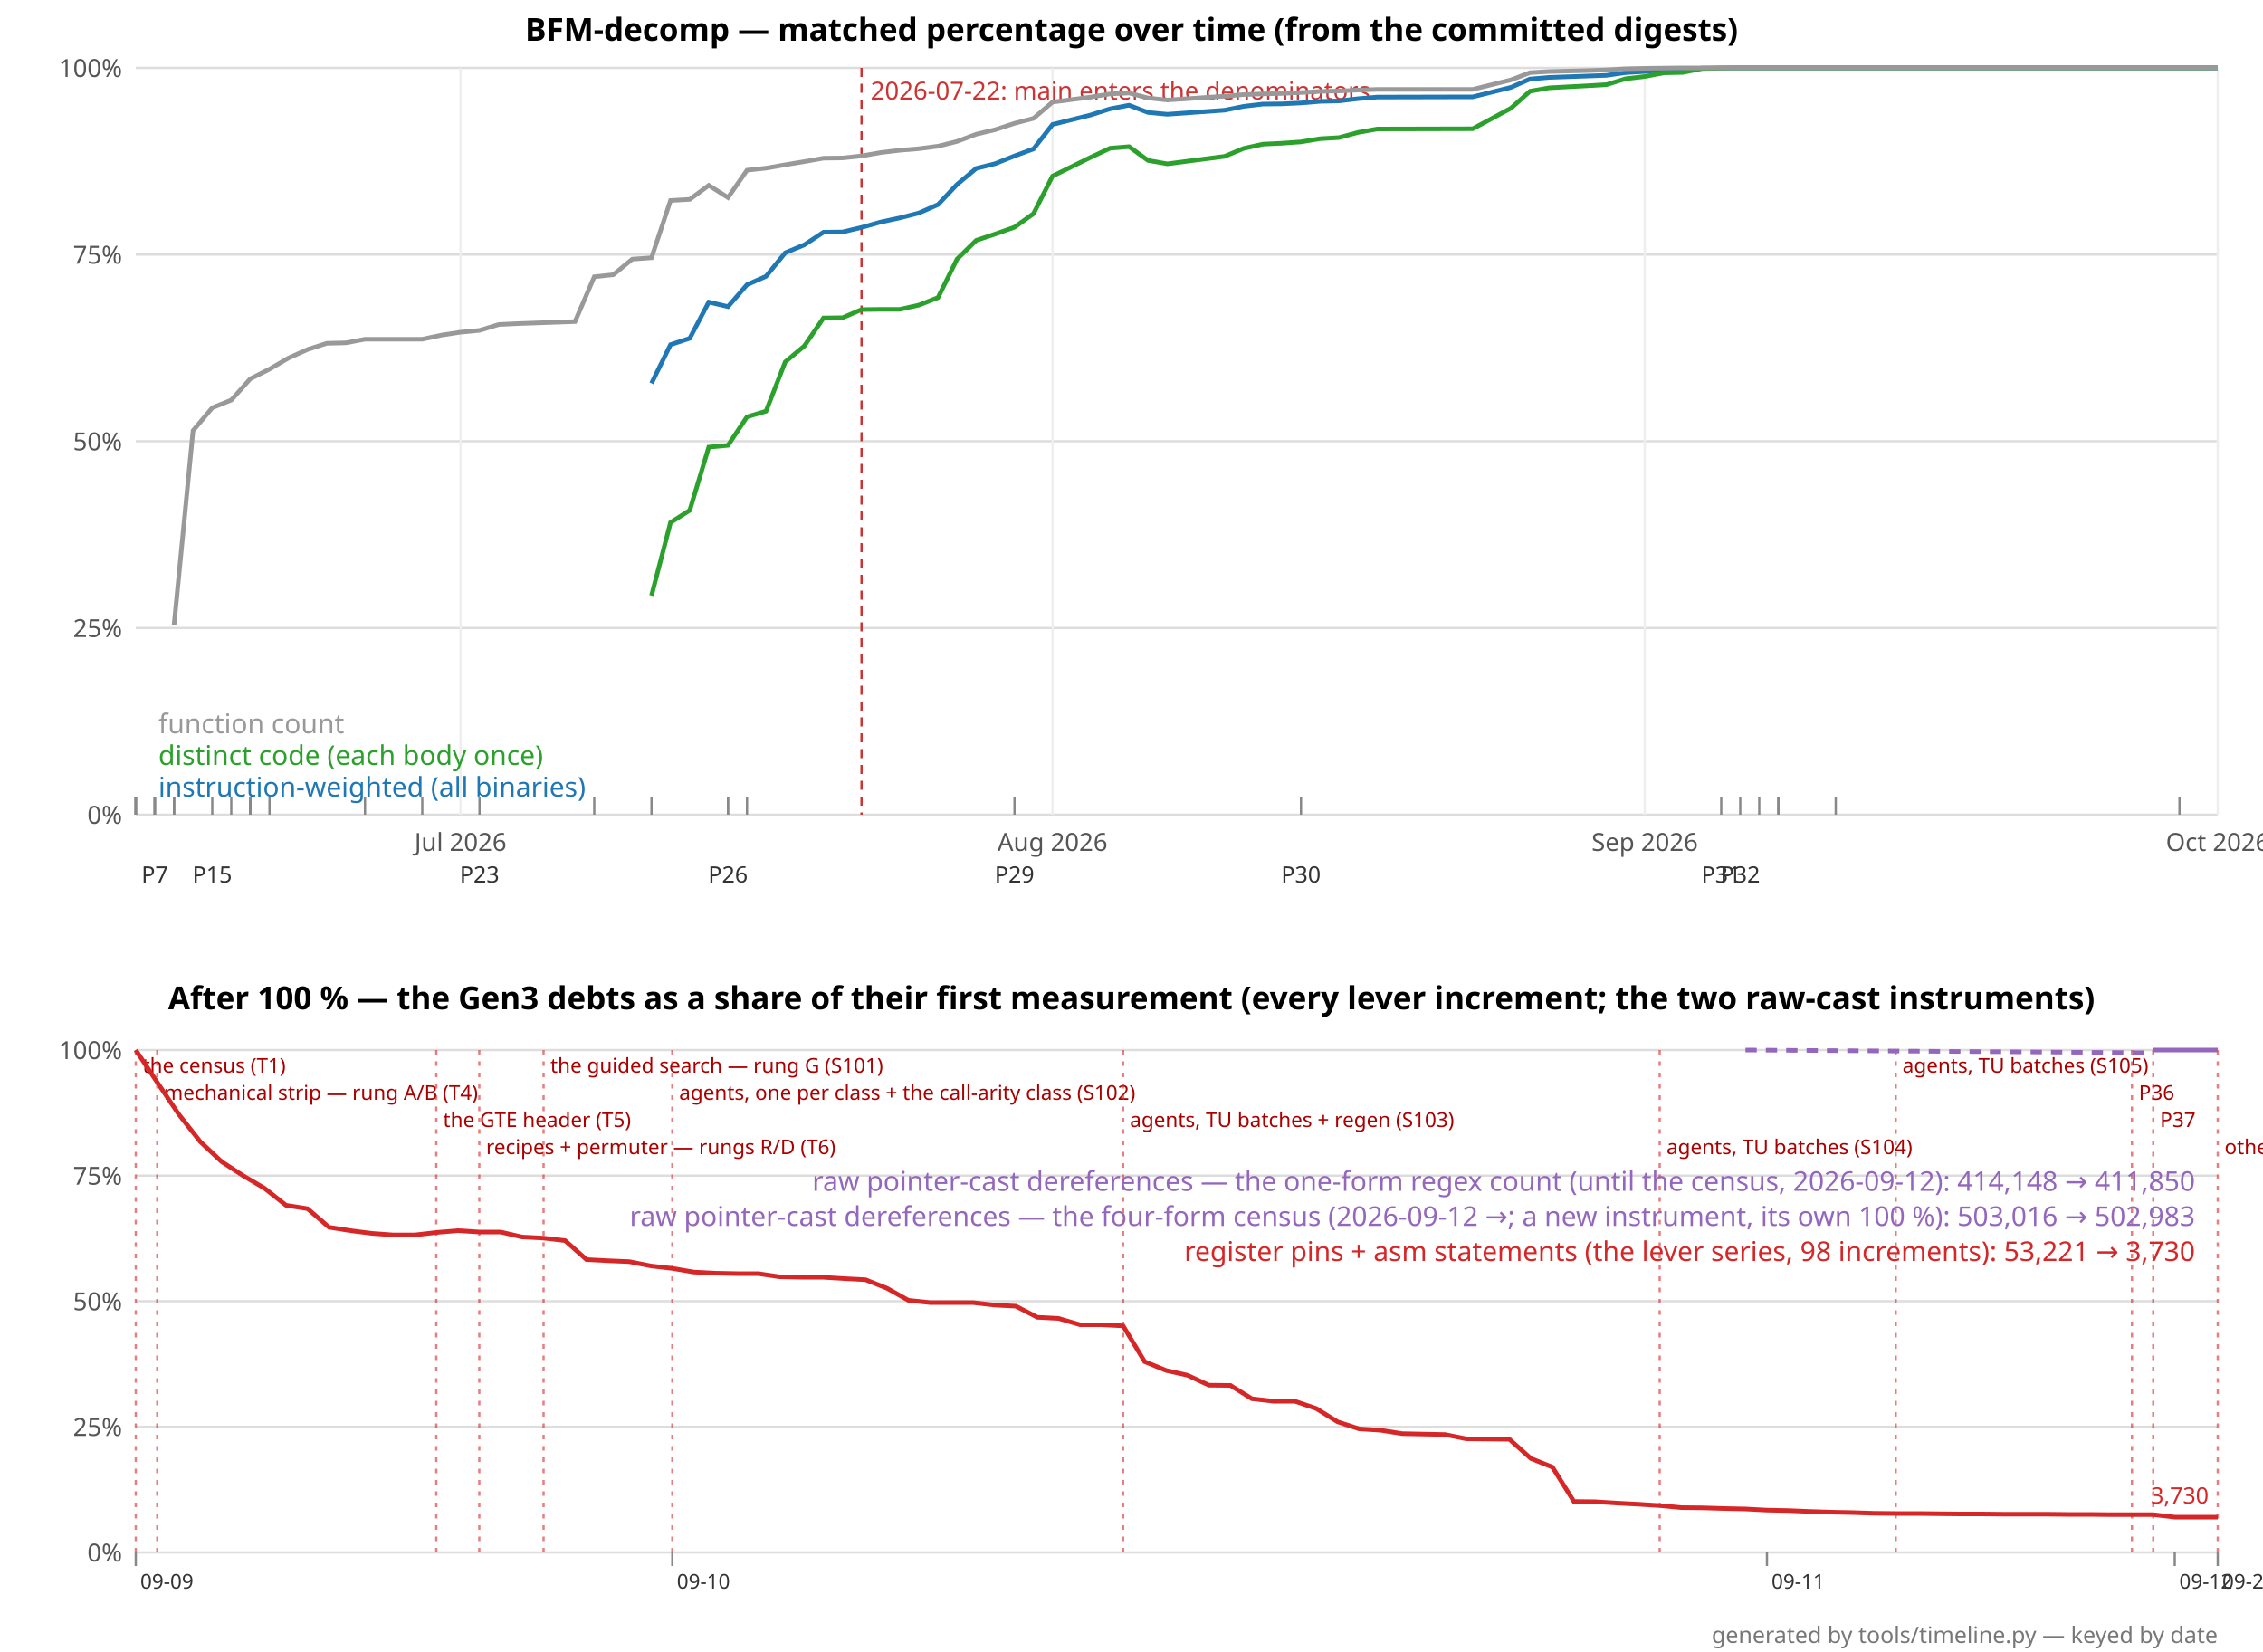
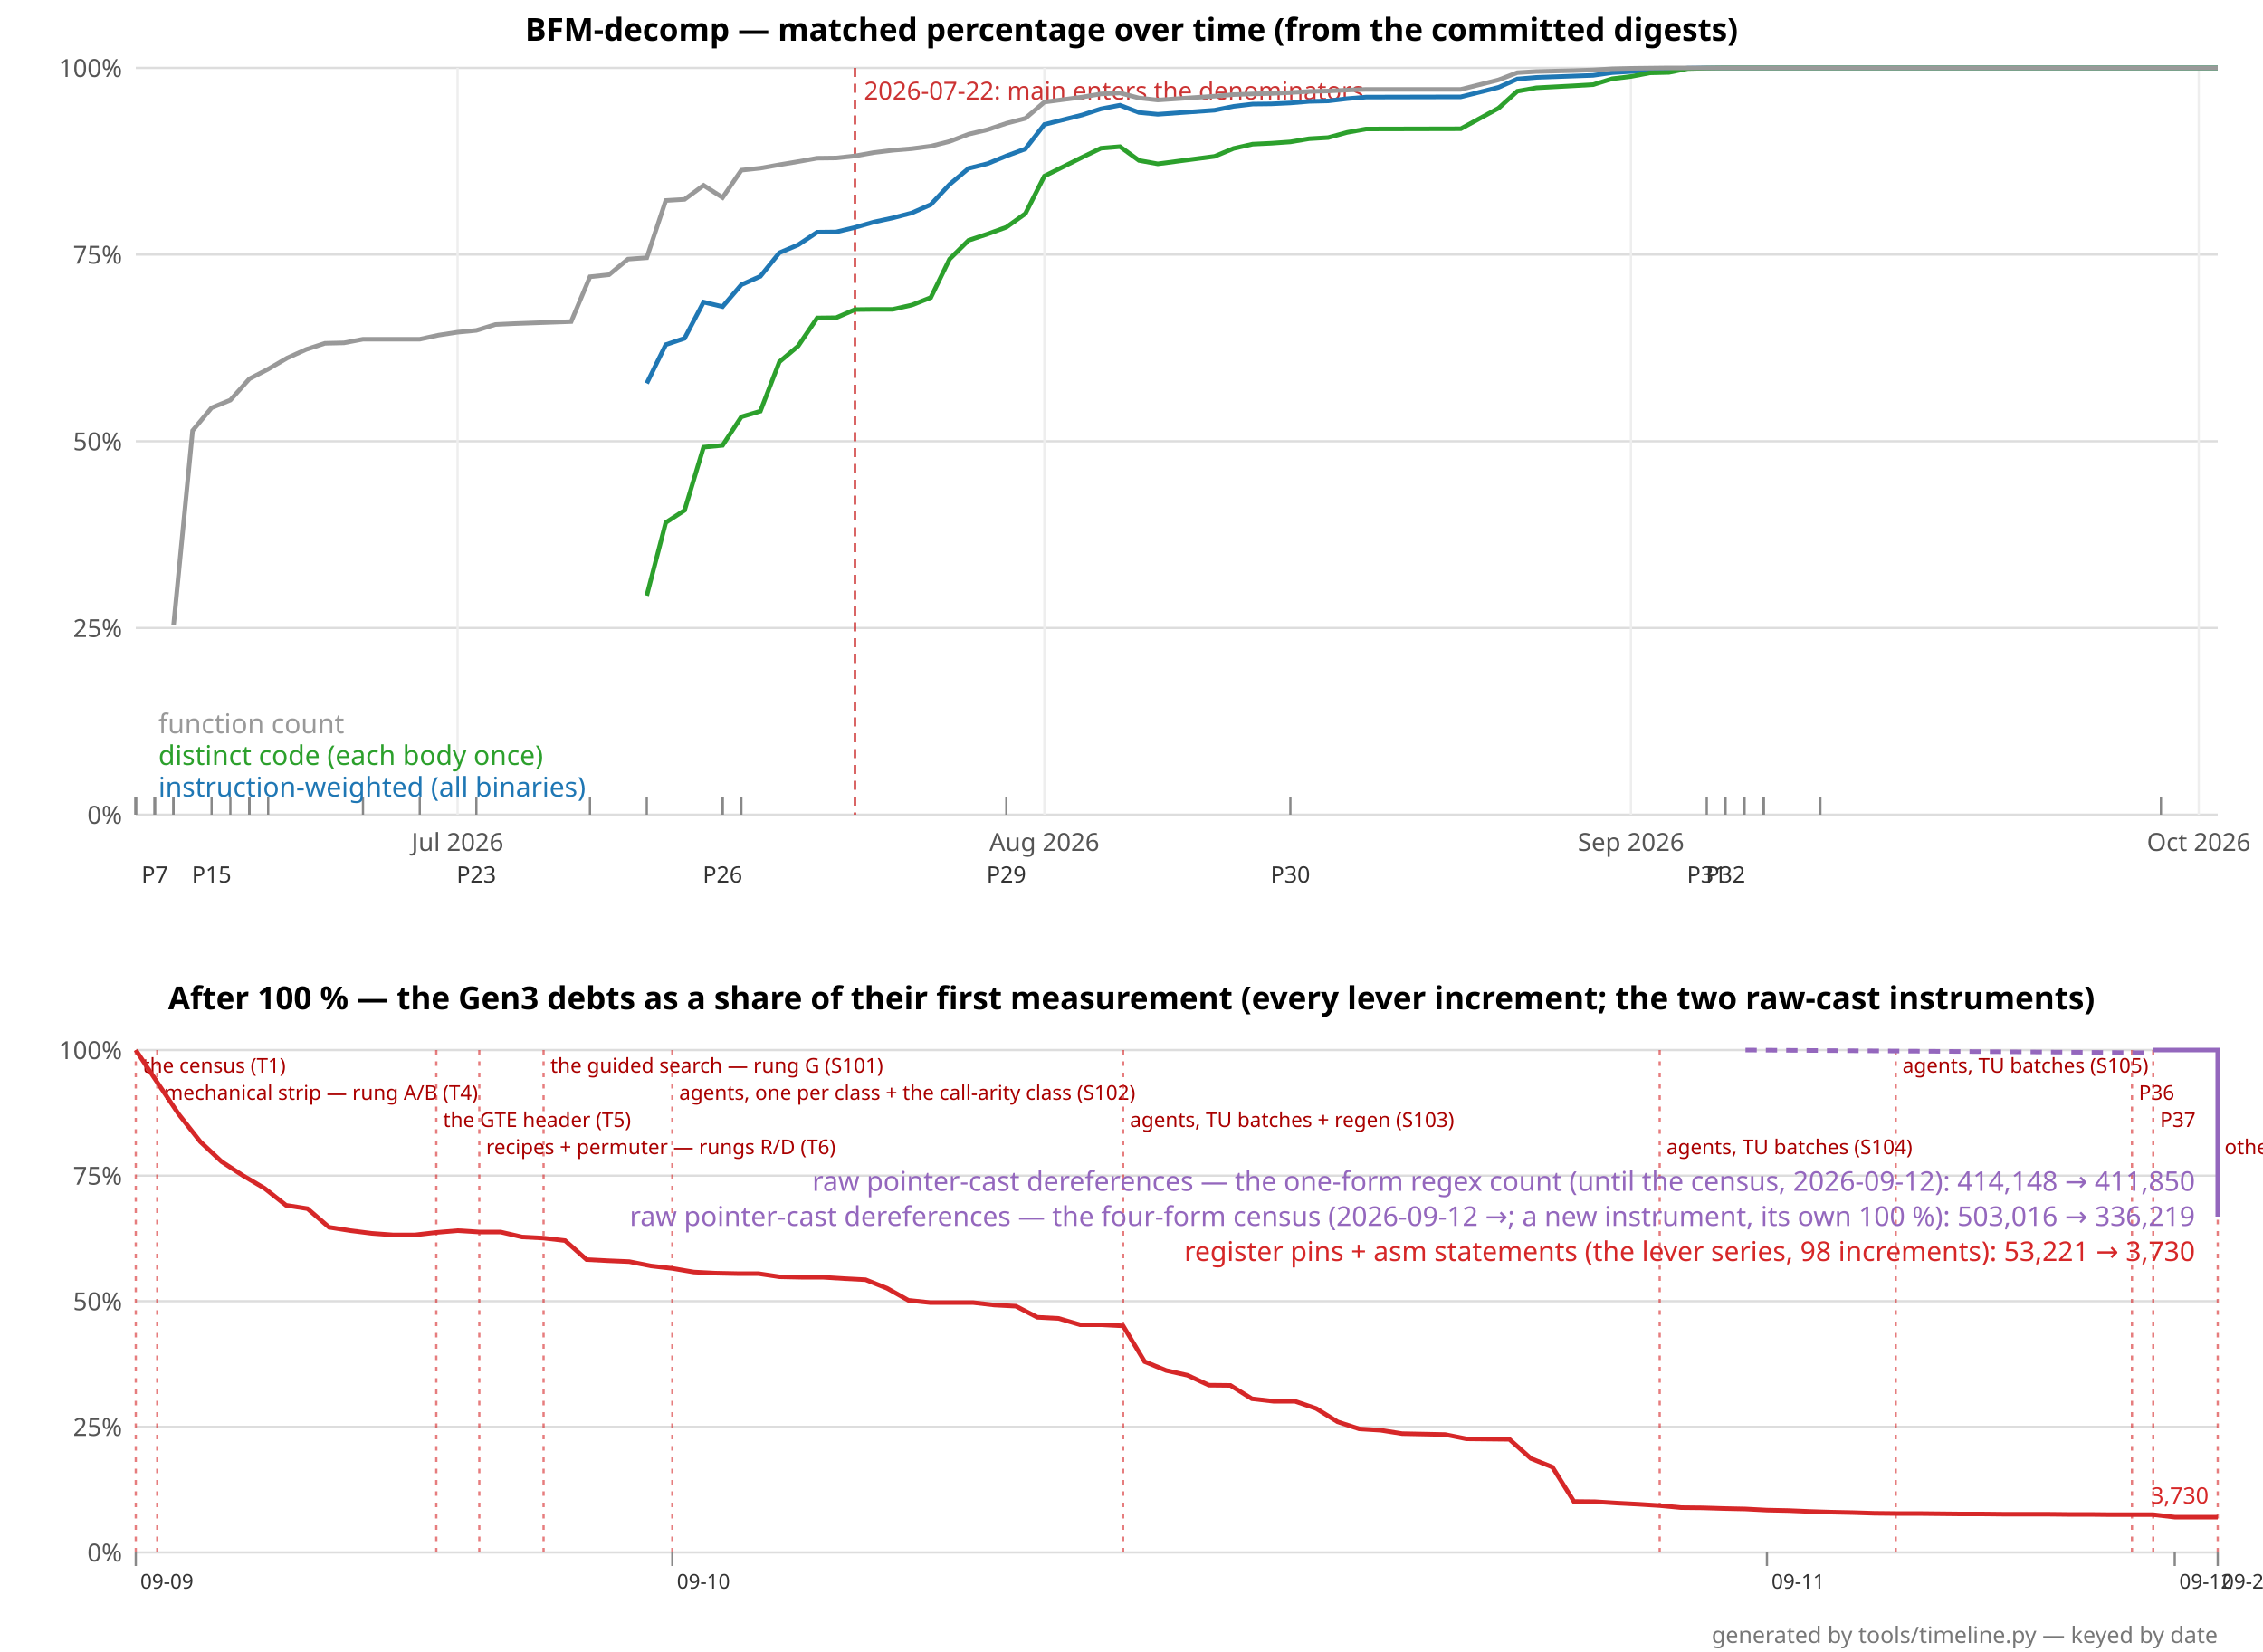
<svg xmlns="http://www.w3.org/2000/svg" width="1000" height="730" viewBox="0 0 1000 730" font-family="sans-serif">
  <rect width="1000" height="730" fill="white" />
  <text x="500" y="18" text-anchor="middle" font-size="14" font-weight="bold">BFM-decomp — matched percentage over time (from the committed digests)</text>
  <line x1="60" y1="360.0" x2="980" y2="360.0" stroke="#ddd" />
  <text x="54" y="364.0" text-anchor="end" font-size="11" fill="#555">0%</text>
  <line x1="60" y1="277.5" x2="980" y2="277.5" stroke="#ddd" />
  <text x="54" y="281.5" text-anchor="end" font-size="11" fill="#555">25%</text>
  <line x1="60" y1="195.0" x2="980" y2="195.0" stroke="#ddd" />
  <text x="54" y="199.0" text-anchor="end" font-size="11" fill="#555">50%</text>
  <line x1="60" y1="112.5" x2="980" y2="112.5" stroke="#ddd" />
  <text x="54" y="116.5" text-anchor="end" font-size="11" fill="#555">75%</text>
  <line x1="60" y1="30.0" x2="980" y2="30.0" stroke="#ddd" />
  <text x="54" y="34.0" text-anchor="end" font-size="11" fill="#555">100%</text>
-   <line x1="203.5" y1="30" x2="203.5" y2="360" stroke="#eee" />
-   <text x="203.5" y="376" text-anchor="middle" font-size="11" fill="#555">Jul 2026</text>
-   <line x1="465.1" y1="30" x2="465.1" y2="360" stroke="#eee" />
-   <text x="465.1" y="376" text-anchor="middle" font-size="11" fill="#555">Aug 2026</text>
-   <line x1="726.8" y1="30" x2="726.8" y2="360" stroke="#eee" />
-   <text x="726.8" y="376" text-anchor="middle" font-size="11" fill="#555">Sep 2026</text>
-   <line x1="980.0" y1="30" x2="980.0" y2="360" stroke="#eee" />
-   <text x="980.0" y="376" text-anchor="middle" font-size="11" fill="#555">Oct 2026</text>
+   <line x1="202.2" y1="30" x2="202.2" y2="360" stroke="#eee" />
+   <text x="202.2" y="376" text-anchor="middle" font-size="11" fill="#555">Jul 2026</text>
+   <line x1="461.5" y1="30" x2="461.5" y2="360" stroke="#eee" />
+   <text x="461.5" y="376" text-anchor="middle" font-size="11" fill="#555">Aug 2026</text>
+   <line x1="720.7" y1="30" x2="720.7" y2="360" stroke="#eee" />
+   <text x="720.7" y="376" text-anchor="middle" font-size="11" fill="#555">Sep 2026</text>
+   <line x1="971.6" y1="30" x2="971.6" y2="360" stroke="#eee" />
+   <text x="971.6" y="376" text-anchor="middle" font-size="11" fill="#555">Oct 2026</text>
  <line x1="60.0" y1="360" x2="60.0" y2="352" stroke="#888" />
  <line x1="60.0" y1="360" x2="60.0" y2="352" stroke="#888" />
  <line x1="60.0" y1="360" x2="60.0" y2="352" stroke="#888" />
  <line x1="60.0" y1="360" x2="60.0" y2="352" stroke="#888" />
  <line x1="60.0" y1="360" x2="60.0" y2="352" stroke="#888" />
  <line x1="68.4" y1="360" x2="68.4" y2="352" stroke="#888" />
  <line x1="68.4" y1="360" x2="68.4" y2="352" stroke="#888" />
  <text x="68.4" y="390" text-anchor="middle" font-size="10" fill="#333">P7</text>
  <line x1="68.4" y1="360" x2="68.4" y2="352" stroke="#888" />
  <line x1="68.4" y1="360" x2="68.4" y2="352" stroke="#888" />
-   <line x1="76.9" y1="360" x2="76.9" y2="352" stroke="#888" />
-   <line x1="76.9" y1="360" x2="76.9" y2="352" stroke="#888" />
-   <line x1="76.9" y1="360" x2="76.9" y2="352" stroke="#888" />
-   <line x1="93.8" y1="360" x2="93.8" y2="352" stroke="#888" />
-   <text x="93.8" y="390" text-anchor="middle" font-size="10" fill="#333">P15</text>
-   <line x1="102.2" y1="360" x2="102.2" y2="352" stroke="#888" />
-   <line x1="110.6" y1="360" x2="110.6" y2="352" stroke="#888" />
-   <line x1="110.6" y1="360" x2="110.6" y2="352" stroke="#888" />
-   <line x1="110.6" y1="360" x2="110.6" y2="352" stroke="#888" />
-   <line x1="119.1" y1="360" x2="119.1" y2="352" stroke="#888" />
-   <line x1="161.3" y1="360" x2="161.3" y2="352" stroke="#888" />
-   <line x1="186.6" y1="360" x2="186.6" y2="352" stroke="#888" />
-   <line x1="211.9" y1="360" x2="211.9" y2="352" stroke="#888" />
-   <text x="211.9" y="390" text-anchor="middle" font-size="10" fill="#333">P23</text>
-   <line x1="262.6" y1="360" x2="262.6" y2="352" stroke="#888" />
-   <line x1="287.9" y1="360" x2="287.9" y2="352" stroke="#888" />
-   <line x1="321.7" y1="360" x2="321.7" y2="352" stroke="#888" />
-   <text x="321.7" y="390" text-anchor="middle" font-size="10" fill="#333">P26</text>
-   <line x1="321.7" y1="360" x2="321.7" y2="352" stroke="#888" />
-   <line x1="330.1" y1="360" x2="330.1" y2="352" stroke="#888" />
-   <line x1="448.3" y1="360" x2="448.3" y2="352" stroke="#888" />
-   <text x="448.3" y="390" text-anchor="middle" font-size="10" fill="#333">P29</text>
-   <line x1="574.9" y1="360" x2="574.9" y2="352" stroke="#888" />
-   <text x="574.9" y="390" text-anchor="middle" font-size="10" fill="#333">P30</text>
-   <line x1="760.6" y1="360" x2="760.6" y2="352" stroke="#888" />
-   <text x="760.6" y="390" text-anchor="middle" font-size="10" fill="#333">P31</text>
-   <line x1="769.0" y1="360" x2="769.0" y2="352" stroke="#888" />
-   <text x="769.0" y="390" text-anchor="middle" font-size="10" fill="#333">P32</text>
-   <line x1="777.4" y1="360" x2="777.4" y2="352" stroke="#888" />
-   <line x1="785.9" y1="360" x2="785.9" y2="352" stroke="#888" />
-   <line x1="785.9" y1="360" x2="785.9" y2="352" stroke="#888" />
-   <line x1="785.9" y1="360" x2="785.9" y2="352" stroke="#888" />
-   <line x1="811.2" y1="360" x2="811.2" y2="352" stroke="#888" />
-   <line x1="963.1" y1="360" x2="963.1" y2="352" stroke="#888" />
-   <line x1="380.7" y1="30" x2="380.7" y2="360" stroke="#c33" stroke-dasharray="4,3" />
-   <text x="384.7" y="44" font-size="11" fill="#c33">2026-07-22: main enters the denominators</text>
-   <polyline fill="none" stroke="#1f77b4" stroke-width="2" points="287.9,169.4 296.3,152.3 304.8,149.5 313.2,133.5 321.7,135.5 330.1,125.8 338.5,122.1 347.0,111.7 355.4,108.2 363.9,102.6 372.3,102.5 380.7,100.5 389.2,98.1 397.6,96.3 406.1,94.1 414.5,90.4 422.9,81.5 431.4,74.4 439.8,72.3 448.3,68.9 456.7,65.8 465.1,55.0 482.0,50.8 490.5,48.1 498.9,46.5 507.3,49.7 515.8,50.5 541.1,48.7 549.5,47.0 558.0,46.0 566.4,45.9 574.9,45.5 583.3,44.8 591.7,44.6 600.2,43.6 608.6,42.9 650.8,42.8 667.7,38.6 676.1,34.9 684.6,34.2 701.5,33.6 709.9,33.3 718.3,32.1 726.8,31.6 735.2,31.0 743.7,30.9 752.1,30.1 760.6,30.0 769.0,30.0 777.4,30.0 785.9,30.0 794.3,30.0 802.8,30.0 811.2,30.0 819.6,30.0 963.1,30.0 971.6,30.0 980.0,30.0" />
+   <line x1="76.7" y1="360" x2="76.7" y2="352" stroke="#888" />
+   <line x1="76.7" y1="360" x2="76.7" y2="352" stroke="#888" />
+   <line x1="76.7" y1="360" x2="76.7" y2="352" stroke="#888" />
+   <line x1="93.5" y1="360" x2="93.5" y2="352" stroke="#888" />
+   <text x="93.5" y="390" text-anchor="middle" font-size="10" fill="#333">P15</text>
+   <line x1="101.8" y1="360" x2="101.8" y2="352" stroke="#888" />
+   <line x1="110.2" y1="360" x2="110.2" y2="352" stroke="#888" />
+   <line x1="110.2" y1="360" x2="110.2" y2="352" stroke="#888" />
+   <line x1="110.2" y1="360" x2="110.2" y2="352" stroke="#888" />
+   <line x1="118.5" y1="360" x2="118.5" y2="352" stroke="#888" />
+   <line x1="160.4" y1="360" x2="160.4" y2="352" stroke="#888" />
+   <line x1="185.5" y1="360" x2="185.5" y2="352" stroke="#888" />
+   <line x1="210.5" y1="360" x2="210.5" y2="352" stroke="#888" />
+   <text x="210.5" y="390" text-anchor="middle" font-size="10" fill="#333">P23</text>
+   <line x1="260.7" y1="360" x2="260.7" y2="352" stroke="#888" />
+   <line x1="285.8" y1="360" x2="285.8" y2="352" stroke="#888" />
+   <line x1="319.3" y1="360" x2="319.3" y2="352" stroke="#888" />
+   <text x="319.3" y="390" text-anchor="middle" font-size="10" fill="#333">P26</text>
+   <line x1="319.3" y1="360" x2="319.3" y2="352" stroke="#888" />
+   <line x1="327.6" y1="360" x2="327.6" y2="352" stroke="#888" />
+   <line x1="444.7" y1="360" x2="444.7" y2="352" stroke="#888" />
+   <text x="444.7" y="390" text-anchor="middle" font-size="10" fill="#333">P29</text>
+   <line x1="570.2" y1="360" x2="570.2" y2="352" stroke="#888" />
+   <text x="570.2" y="390" text-anchor="middle" font-size="10" fill="#333">P30</text>
+   <line x1="754.2" y1="360" x2="754.2" y2="352" stroke="#888" />
+   <text x="754.2" y="390" text-anchor="middle" font-size="10" fill="#333">P31</text>
+   <line x1="762.5" y1="360" x2="762.5" y2="352" stroke="#888" />
+   <text x="762.5" y="390" text-anchor="middle" font-size="10" fill="#333">P32</text>
+   <line x1="770.9" y1="360" x2="770.9" y2="352" stroke="#888" />
+   <line x1="779.3" y1="360" x2="779.3" y2="352" stroke="#888" />
+   <line x1="779.3" y1="360" x2="779.3" y2="352" stroke="#888" />
+   <line x1="779.3" y1="360" x2="779.3" y2="352" stroke="#888" />
+   <line x1="804.4" y1="360" x2="804.4" y2="352" stroke="#888" />
+   <line x1="954.9" y1="360" x2="954.9" y2="352" stroke="#888" />
+   <line x1="377.8" y1="30" x2="377.8" y2="360" stroke="#c33" stroke-dasharray="4,3" />
+   <text x="381.8" y="44" font-size="11" fill="#c33">2026-07-22: main enters the denominators</text>
+   <polyline fill="none" stroke="#1f77b4" stroke-width="2" points="285.8,169.4 294.2,152.3 302.5,149.5 310.9,133.5 319.3,135.5 327.6,125.8 336.0,122.1 344.4,111.7 352.7,108.2 361.1,102.6 369.5,102.5 377.8,100.5 386.2,98.1 394.5,96.3 402.9,94.1 411.3,90.4 419.6,81.5 428.0,74.4 436.4,72.3 444.7,68.9 453.1,65.8 461.5,55.0 478.2,50.8 486.5,48.1 494.9,46.5 503.3,49.7 511.6,50.5 536.7,48.7 545.1,47.0 553.5,46.0 561.8,45.9 570.2,45.5 578.5,44.8 586.9,44.6 595.3,43.6 603.6,42.9 645.5,42.8 662.2,38.6 670.5,34.9 678.9,34.2 695.6,33.6 704.0,33.3 712.4,32.1 720.7,31.6 729.1,31.0 737.5,30.9 745.8,30.1 754.2,30.0 762.5,30.0 770.9,30.0 779.3,30.0 787.6,30.0 796.0,30.0 804.4,30.0 812.7,30.0 954.9,30.0 963.3,30.0 971.6,30.0 980.0,30.0" />
  <text x="70" y="352" font-size="12" fill="#1f77b4">instruction-weighted (all binaries)</text>
-   <polyline fill="none" stroke="#2ca02c" stroke-width="2" points="287.9,263.2 296.3,230.9 304.8,225.5 313.2,197.6 321.7,196.8 330.1,184.2 338.5,181.7 347.0,159.9 355.4,152.9 363.9,140.5 372.3,140.4 380.7,136.8 389.2,136.7 397.6,136.7 406.1,134.8 414.5,131.5 422.9,114.5 431.4,106.2 439.8,103.4 448.3,100.4 456.7,94.4 465.1,77.8 482.0,69.5 490.5,65.5 498.9,64.8 507.3,70.9 515.8,72.4 541.1,69.1 549.5,65.6 558.0,63.7 566.4,63.3 574.9,62.7 583.3,61.3 591.7,60.8 600.2,58.5 608.6,57.0 650.8,56.9 667.7,47.8 676.1,40.3 684.6,38.8 701.5,37.9 709.9,37.4 718.3,34.8 726.8,33.8 735.2,32.2 743.7,32.0 752.1,30.3 760.6,30.1 769.0,30.0 777.4,30.0 785.9,30.0 794.3,30.0 802.8,30.0 811.2,30.0 819.6,30.0 963.1,30.0 971.6,30.0 980.0,30.0" />
+   <polyline fill="none" stroke="#2ca02c" stroke-width="2" points="285.8,263.2 294.2,230.9 302.5,225.5 310.9,197.6 319.3,196.8 327.6,184.2 336.0,181.7 344.4,159.9 352.7,152.9 361.1,140.5 369.5,140.4 377.8,136.8 386.2,136.7 394.5,136.7 402.9,134.8 411.3,131.5 419.6,114.5 428.0,106.2 436.4,103.4 444.7,100.4 453.1,94.4 461.5,77.8 478.2,69.5 486.5,65.5 494.9,64.8 503.3,70.9 511.6,72.4 536.7,69.1 545.1,65.6 553.5,63.7 561.8,63.3 570.2,62.7 578.5,61.3 586.9,60.8 595.3,58.5 603.6,57.0 645.5,56.9 662.2,47.8 670.5,40.3 678.9,38.8 695.6,37.9 704.0,37.4 712.4,34.8 720.7,33.8 729.1,32.2 737.5,32.0 745.8,30.3 754.2,30.1 762.5,30.0 770.9,30.0 779.3,30.0 787.6,30.0 796.0,30.0 804.4,30.0 812.7,30.0 954.9,30.0 963.3,30.0 971.6,30.0 980.0,30.0" />
  <text x="70" y="338" font-size="12" fill="#2ca02c">distinct code (each body once)</text>
-   <polyline fill="none" stroke="#999" stroke-width="2" points="76.9,276.3 85.3,190.3 93.8,180.2 102.2,176.8 110.6,167.4 119.1,163.1 127.5,158.2 136.0,154.4 144.4,151.7 152.8,151.5 161.3,149.9 186.6,149.9 195.0,148.1 203.5,146.8 211.9,146.0 220.4,143.4 228.8,143.0 254.1,142.1 262.6,122.3 271.0,121.4 279.4,114.5 287.9,113.9 296.3,88.6 304.8,88.1 313.2,81.9 321.7,87.3 330.1,75.2 338.5,74.3 347.0,72.8 355.4,71.4 363.9,69.9 372.3,69.8 380.7,68.9 389.2,67.4 397.6,66.4 406.1,65.7 414.5,64.6 422.9,62.5 431.4,59.3 439.8,57.3 448.3,54.5 456.7,52.3 465.1,45.1 482.0,42.9 490.5,41.5 498.9,41.1 507.3,43.3 515.8,44.2 541.1,42.5 549.5,41.8 558.0,41.5 566.4,41.3 574.9,40.9 583.3,40.4 591.7,40.2 600.2,39.8 608.6,39.5 650.8,39.5 667.7,35.3 676.1,32.1 684.6,31.6 701.5,31.2 709.9,30.9 718.3,30.4 726.8,30.2 735.2,30.1 743.7,30.0 752.1,30.0 760.6,30.0 769.0,30.0 777.4,30.0 785.9,30.0 794.3,30.0 802.8,30.0 811.2,30.0 819.6,30.0 963.1,30.0 971.6,30.0 980.0,30.0" />
+   <polyline fill="none" stroke="#999" stroke-width="2" points="76.7,276.3 85.1,190.3 93.5,180.2 101.8,176.8 110.2,167.4 118.5,163.1 126.9,158.2 135.3,154.4 143.6,151.7 152.0,151.5 160.4,149.9 185.5,149.9 193.8,148.1 202.2,146.8 210.5,146.0 218.9,143.4 227.3,143.0 252.4,142.1 260.7,122.3 269.1,121.4 277.5,114.5 285.8,113.9 294.2,88.6 302.5,88.1 310.9,81.9 319.3,87.3 327.6,75.2 336.0,74.3 344.4,72.8 352.7,71.4 361.1,69.9 369.5,69.8 377.8,68.9 386.2,67.4 394.5,66.4 402.9,65.7 411.3,64.6 419.6,62.5 428.0,59.3 436.4,57.3 444.7,54.5 453.1,52.3 461.5,45.1 478.2,42.9 486.5,41.5 494.9,41.1 503.3,43.3 511.6,44.2 536.7,42.5 545.1,41.8 553.5,41.5 561.8,41.3 570.2,40.9 578.5,40.4 586.9,40.2 595.3,39.8 603.6,39.5 645.5,39.5 662.2,35.3 670.5,32.1 678.9,31.6 695.6,31.2 704.0,30.9 712.4,30.4 720.7,30.2 729.1,30.1 737.5,30.0 745.8,30.0 754.2,30.0 762.5,30.0 770.9,30.0 779.3,30.0 787.6,30.0 796.0,30.0 804.4,30.0 812.7,30.0 954.9,30.0 963.3,30.0 971.6,30.0 980.0,30.0" />
  <text x="70" y="324" font-size="12" fill="#999">function count</text>
  <text x="500" y="446" text-anchor="middle" font-size="14" font-weight="bold">After 100 % — the Gen3 debts as a share of their first measurement (every lever increment; the two raw-cast instruments)</text>
  <line x1="60" y1="686.0" x2="980" y2="686.0" stroke="#ddd" />
  <text x="54" y="690.0" text-anchor="end" font-size="11" fill="#555">0%</text>
  <line x1="60" y1="630.5" x2="980" y2="630.5" stroke="#ddd" />
  <text x="54" y="634.5" text-anchor="end" font-size="11" fill="#555">25%</text>
  <line x1="60" y1="575.0" x2="980" y2="575.0" stroke="#ddd" />
  <text x="54" y="579.0" text-anchor="end" font-size="11" fill="#555">50%</text>
  <line x1="60" y1="519.5" x2="980" y2="519.5" stroke="#ddd" />
  <text x="54" y="523.5" text-anchor="end" font-size="11" fill="#555">75%</text>
  <line x1="60" y1="464.0" x2="980" y2="464.0" stroke="#ddd" />
  <text x="54" y="468.0" text-anchor="end" font-size="11" fill="#555">100%</text>
  <line x1="60.0" y1="464" x2="60.0" y2="686" stroke="#d62728" stroke-dasharray="2,3" opacity="0.6" />
  <text x="63.0" y="474" font-size="9" fill="#a00">the census (T1)</text>
  <line x1="69.5" y1="464" x2="69.5" y2="686" stroke="#d62728" stroke-dasharray="2,3" opacity="0.6" />
  <text x="72.5" y="486" font-size="9" fill="#a00">mechanical strip — rung A/B (T4)</text>
  <line x1="192.8" y1="464" x2="192.8" y2="686" stroke="#d62728" stroke-dasharray="2,3" opacity="0.6" />
  <text x="195.8" y="498" font-size="9" fill="#a00">the GTE header (T5)</text>
  <line x1="211.8" y1="464" x2="211.8" y2="686" stroke="#d62728" stroke-dasharray="2,3" opacity="0.6" />
  <text x="214.8" y="510" font-size="9" fill="#a00">recipes + permuter — rungs R/D (T6)</text>
  <line x1="240.2" y1="464" x2="240.2" y2="686" stroke="#d62728" stroke-dasharray="2,3" opacity="0.6" />
  <text x="243.2" y="474" font-size="9" fill="#a00">the guided search — rung G (S101)</text>
  <line x1="297.1" y1="464" x2="297.1" y2="686" stroke="#d62728" stroke-dasharray="2,3" opacity="0.6" />
  <text x="300.1" y="486" font-size="9" fill="#a00">agents, one per class + the call-arity class (S102)</text>
  <line x1="496.3" y1="464" x2="496.3" y2="686" stroke="#d62728" stroke-dasharray="2,3" opacity="0.6" />
  <text x="499.3" y="498" font-size="9" fill="#a00">agents, TU batches + regen (S103)</text>
  <line x1="733.4" y1="464" x2="733.4" y2="686" stroke="#d62728" stroke-dasharray="2,3" opacity="0.6" />
  <text x="736.4" y="510" font-size="9" fill="#a00">agents, TU batches (S104)</text>
  <line x1="837.7" y1="464" x2="837.7" y2="686" stroke="#d62728" stroke-dasharray="2,3" opacity="0.6" />
  <text x="840.7" y="474" font-size="9" fill="#a00">agents, TU batches (S105)</text>
  <line x1="942.1" y1="464" x2="942.1" y2="686" stroke="#d62728" stroke-dasharray="2,3" opacity="0.6" />
  <text x="945.1" y="486" font-size="9" fill="#a00">P36</text>
  <line x1="951.5" y1="464" x2="951.5" y2="686" stroke="#d62728" stroke-dasharray="2,3" opacity="0.6" />
  <text x="954.5" y="498" font-size="9" fill="#a00">P37</text>
  <line x1="980.0" y1="464" x2="980.0" y2="686" stroke="#d62728" stroke-dasharray="2,3" opacity="0.6" />
  <text x="983.0" y="510" font-size="9" fill="#a00">other</text>
  <line x1="60.0" y1="686" x2="60.0" y2="692" stroke="#888" />
  <text x="62.0" y="702" font-size="9" fill="#333">09-09</text>
  <line x1="297.1" y1="686" x2="297.1" y2="692" stroke="#888" />
  <text x="299.1" y="702" font-size="9" fill="#333">09-10</text>
  <line x1="780.8" y1="686" x2="780.8" y2="692" stroke="#888" />
  <text x="782.8" y="702" font-size="9" fill="#333">09-11</text>
  <line x1="961.0" y1="686" x2="961.0" y2="692" stroke="#888" />
  <text x="963.0" y="702" font-size="9" fill="#333">09-12</text>
  <line x1="980.0" y1="686" x2="980.0" y2="692" stroke="#888" />
  <text x="982.0" y="702" font-size="9" fill="#333">09-29</text>
  <polyline fill="none" stroke="#d62728" stroke-width="2" points="60.0,464.0 69.5,478.3 79.0,492.4 88.5,504.5 97.9,513.3 107.4,519.5 116.9,525.1 126.4,532.6 135.9,534.1 145.4,542.3 154.8,543.8 164.3,545.0 173.8,545.7 183.3,545.7 192.8,544.6 202.3,543.8 211.8,544.4 221.2,544.4 230.7,546.6 240.2,547.1 249.7,548.2 259.2,556.6 268.7,557.1 278.1,557.5 287.6,559.4 297.1,560.5 306.6,562.1 316.1,562.6 325.6,562.8 335.1,562.8 344.5,564.2 354.0,564.4 363.5,564.4 373.0,565.0 382.5,565.5 392.0,569.3 401.4,574.6 410.9,575.6 420.4,575.6 429.9,575.6 439.4,576.7 448.9,577.2 458.4,582.1 467.8,582.6 477.3,585.4 486.8,585.4 496.3,585.9 505.8,601.7 515.3,605.6 524.7,607.7 534.2,612.1 543.7,612.2 553.2,618.1 562.7,619.2 572.2,619.2 581.6,622.4 591.1,628.3 600.6,631.4 610.1,632.0 619.6,633.5 629.1,633.7 638.6,633.9 648.0,635.8 657.5,635.9 667.0,636.0 676.5,644.5 686.0,648.3 695.5,663.5 704.9,663.6 714.4,664.2 723.9,664.7 733.4,665.3 742.9,666.2 752.4,666.3 761.9,666.6 771.3,666.8 780.8,667.3 790.3,667.5 799.8,667.9 809.3,668.2 818.8,668.4 828.2,668.7 837.7,668.8 847.2,668.8 856.7,668.9 866.2,669.0 875.7,669.0 885.2,669.1 894.6,669.1 904.1,669.1 913.6,669.2 923.1,669.2 932.6,669.3 942.1,669.3 951.5,669.3 961.0,670.4 970.5,670.4 980.0,670.4" />
  <text x="976.0" y="664.4" text-anchor="end" font-size="10" fill="#d62728">3,730</text>
  <text x="970" y="557.2" text-anchor="end" font-size="12" fill="#d62728">register pins + asm statements (the lever series, 98 increments): 53,221 → 3,730</text>
  <polyline fill="none" stroke="#9467bd" stroke-width="2" stroke-dasharray="5,4" points="771.3,464.0 951.5,465.2" />
  <text x="970" y="526.2" text-anchor="end" font-size="12" fill="#9467bd">raw pointer-cast dereferences — the one-form regex count (until the census, 2026-09-12): 414,148 → 411,850</text>
-   <polyline fill="none" stroke="#9467bd" stroke-width="2" stroke-dasharray="" points="951.5,464.0 970.5,464.0 970.5,464.0 970.5,464.0 980.0,464.0" />
-   <text x="970" y="541.7" text-anchor="end" font-size="12" fill="#9467bd">raw pointer-cast dereferences — the four-form census (2026-09-12 →; a new instrument, its own 100 %): 503,016 → 502,983</text>
+   <polyline fill="none" stroke="#9467bd" stroke-width="2" stroke-dasharray="" points="951.5,464.0 970.5,464.0 970.5,464.0 970.5,464.0 980.0,464.0 980.0,537.6" />
+   <text x="970" y="541.7" text-anchor="end" font-size="12" fill="#9467bd">raw pointer-cast dereferences — the four-form census (2026-09-12 →; a new instrument, its own 100 %): 503,016 → 336,219</text>
  <text x="980" y="726" text-anchor="end" font-size="10" fill="#777">generated by tools/timeline.py — keyed by date</text>
</svg>
